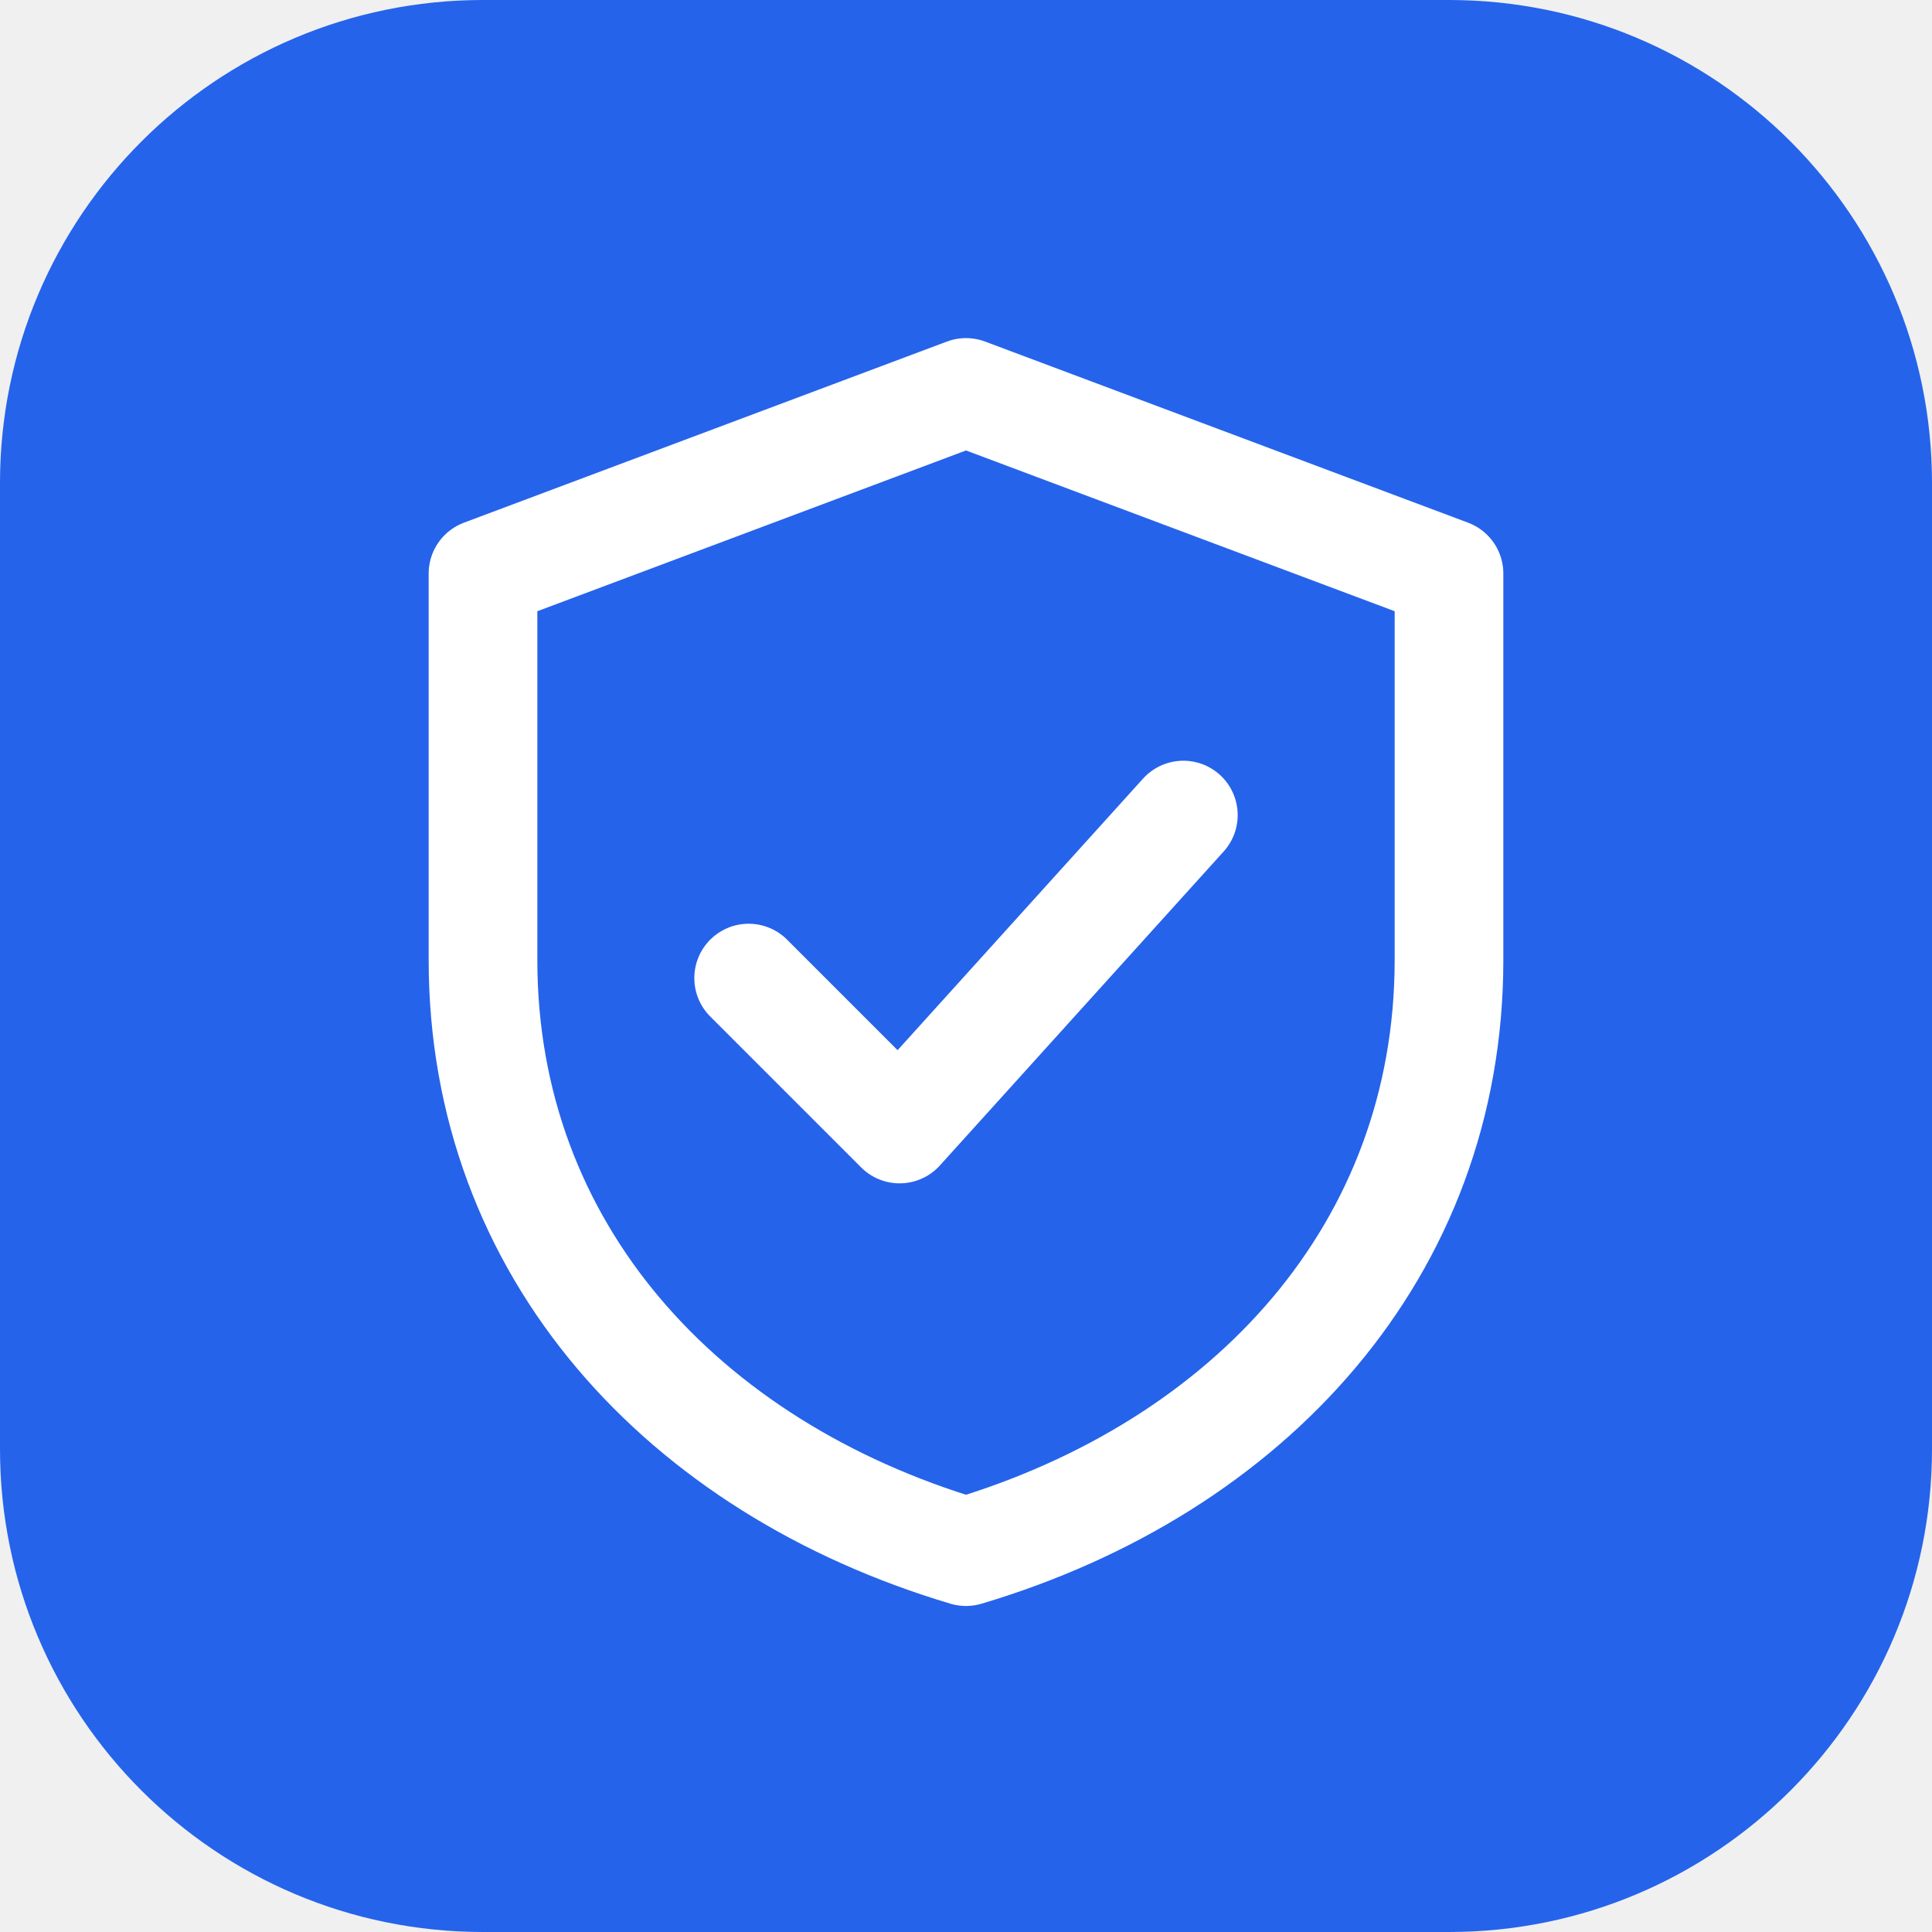
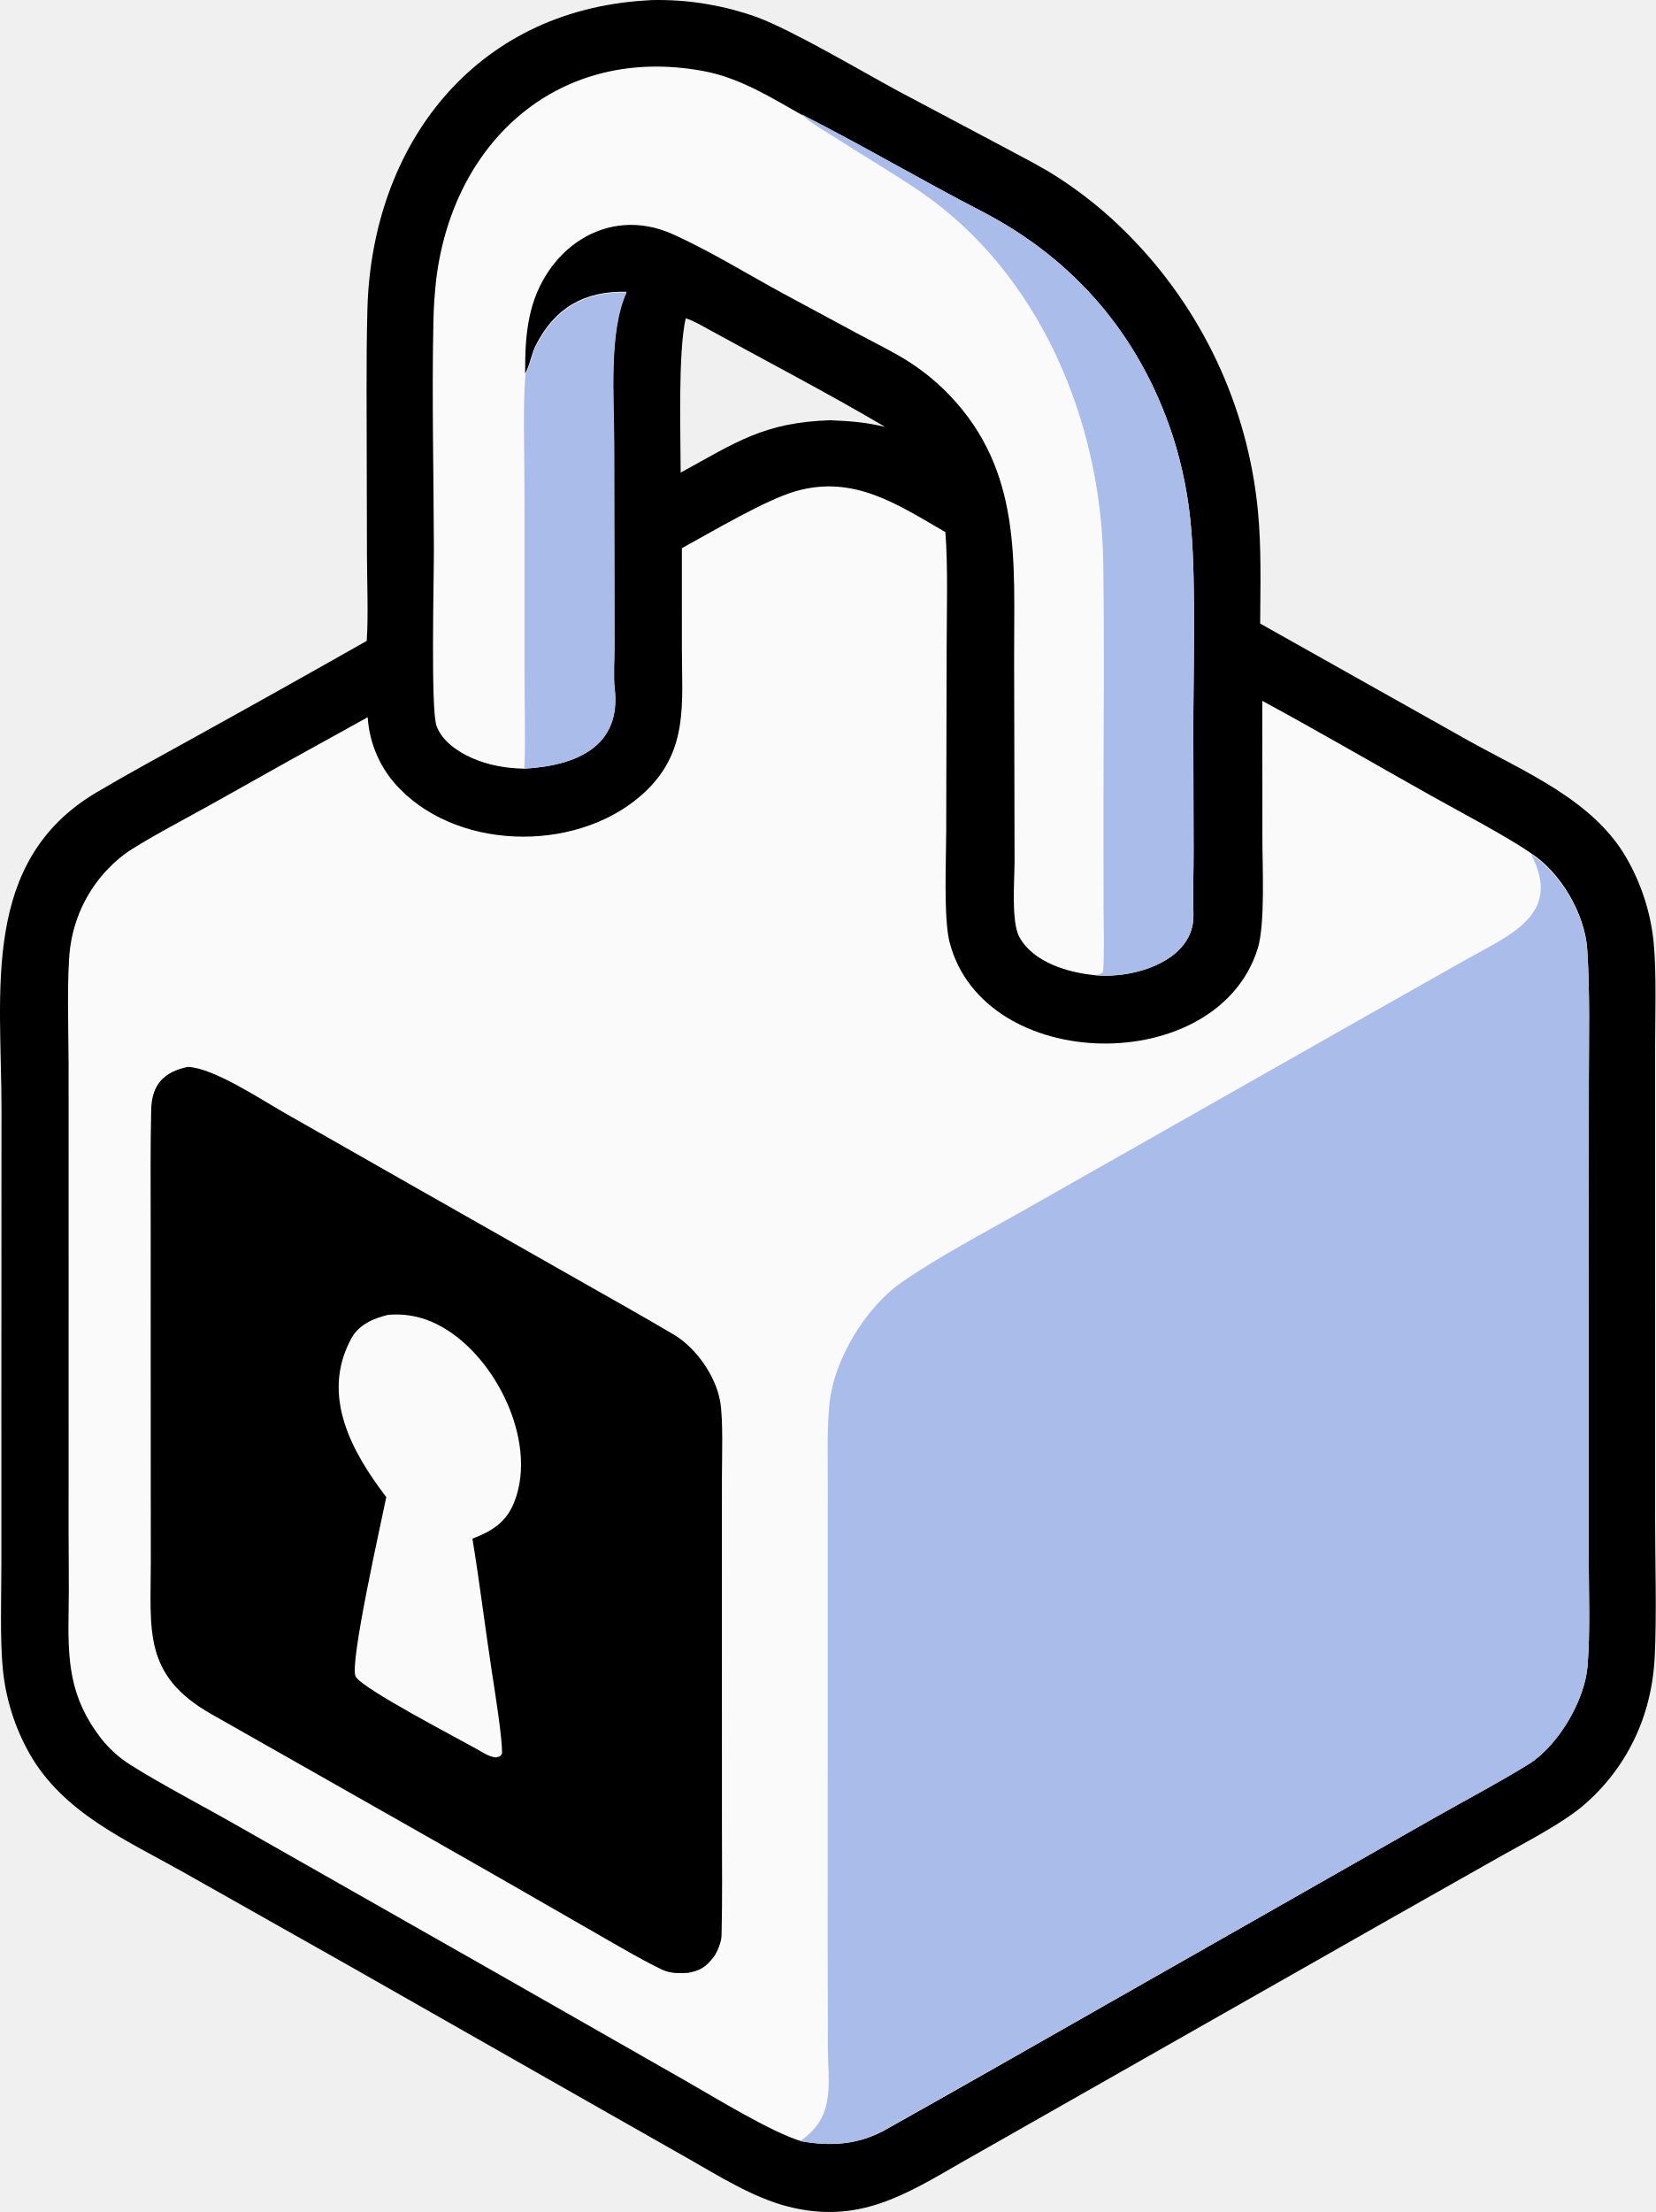
- <svg xmlns="http://www.w3.org/2000/svg" viewBox="0 0 32 32" role="img" aria-label="ATUE">
-   <rect width="32" height="32" rx="8" fill="#2563EB" />
-   <path d="M16 6.5 24 9.5v6.4c0 4.8-3.3 8.4-8 9.8-4.7-1.4-8-5-8-9.8V9.5l8-3z" fill="none" stroke="#FFFFFF" stroke-width="1.8" stroke-linejoin="round" />
-   <path d="M12.4 16.2l2.5 2.5 4.7-5.2" fill="none" stroke="#FFFFFF" stroke-width="1.8" stroke-linecap="round" stroke-linejoin="round" />
+ <svg xmlns="http://www.w3.org/2000/svg" width="1144" height="1528" viewBox="0 0 1144 1528" fill="none">
+   <path d="M454.885 0C477.974 0.025 500.891 3.988 522.645 11.72C547.274 20.747 596.252 49.779 620.907 63.09L693.452 101.567C705.123 107.826 719.455 115.102 730.382 122.166C748.216 133.617 764.715 147.015 779.586 162.112C830.492 213.423 862.11 280.734 869.092 352.664C871.592 378.008 870.806 405.155 870.676 430.747L1014 511.288C1053.16 533.185 1100.62 552.448 1123.73 592.614C1134 610.405 1140.39 630.163 1142.5 650.592C1144.64 671.976 1143.54 703.814 1143.52 726.04V859.094L1143.53 1046.79C1143.53 1076.54 1144.73 1115.31 1143.29 1144.42C1142.75 1155.93 1140.92 1167.33 1137.85 1178.44C1130.39 1205.23 1115.09 1229.18 1093.9 1247.21C1079.61 1259.45 1054.23 1272.51 1037.23 1282.07L959.504 1326.03L664.68 1493.54C624.981 1516.41 592.986 1536.59 544.493 1524.25C520.255 1518.09 496.525 1503.04 474.572 1490.57L419.004 1459.03L239.612 1357L126.04 1292.91C86.74 1270.84 43.94 1252.34 20.552 1211.65C10.275 1193.54 3.933 1173.47 1.938 1152.75C-0.044 1132.78 0.926 1102.24 0.961 1081.07L0.951 964.13L1.035 765.822C1.061 684.974 -13.584 595.018 66.464 547.505C88.536 534.406 111.256 522.189 133.668 509.73C173.689 487.611 213.587 465.274 253.364 442.72C254.559 427.197 253.593 400.226 253.54 383.956L253.277 270.289C253.241 251.223 253.337 232.602 253.854 213.552C256.926 100.337 327.497 7.616 445.89 0.342C449.016 0.031 451.763 0.011 454.885 0ZM473.776 219.889C468.376 243.307 470.27 300.521 470.288 326.473C508.963 305.301 527.701 291.85 573.525 290.297C587.555 290.918 597.793 291.588 611.554 294.899C571.316 271.168 529.532 249.512 488.601 226.988C483.96 224.434 478.806 221.387 473.776 219.889Z" fill="black" />
+   <path d="M471.128 378.669C491.742 367.436 528.945 345.222 549.885 339.273C590.044 327.87 620.091 348.435 653.178 367.559C655.033 390.749 654.127 421.664 654.073 445.25L653.76 574.432C653.728 594.241 651.852 634.452 656.089 650.844C679.732 742.279 841.124 744.543 868.96 655.304C874.243 638.377 872.205 598.32 872.216 579.74L872.162 484.128C910.726 505.035 949.937 527.847 988.274 549.352C1006.44 559.541 1041.88 578.195 1057.76 589.361C1078.4 602.737 1095.05 631.357 1096.66 655.566C1098.61 685.171 1097.76 717.249 1097.76 747.044L1097.69 936.707V1076.77C1097.7 1100.23 1098.76 1127.21 1096.9 1150.5C1095 1174.48 1077.09 1204.91 1056.94 1218.12C1035.55 1231.34 1012.43 1243.53 990.538 1255.95L860.573 1329.96L690.448 1426.78C664.272 1441.61 638.117 1456.51 611.854 1471.19C593.203 1481.6 574.121 1482.81 553.518 1479.07C532.579 1472.75 493.853 1448.86 473.046 1437.02L351.907 1367.93L165.294 1261.87C141.875 1248.45 112.368 1233.14 90.176 1219.18C82.393 1214.28 75.513 1208.09 69.841 1200.86C47.654 1172.24 46.776 1146.59 47.415 1112.01C47.728 1095.12 47.395 1077.37 47.398 1060.42L47.415 885.089L47.398 735.11C47.359 714.525 46.011 672.914 48.507 654.359C51.907 628.886 65.318 605.817 85.772 590.257C96.449 582.185 131.963 563.45 145.076 556.128C181.285 535.694 217.611 515.467 254.051 495.448C255.239 514.082 263.12 531.66 276.244 544.943C319.256 588.971 403.163 588.643 446.972 545.775C475.759 517.607 471.113 485.04 471.136 448.223L471.128 378.669Z" fill="#FAFAFA" />
+   <path d="M1057.72 590C1078.38 603.367 1095.05 631.966 1096.65 656.157C1098.61 685.741 1097.76 717.796 1097.76 747.57L1097.69 937.097V1077.06C1097.7 1100.5 1098.76 1127.46 1096.9 1150.73C1094.99 1174.7 1077.07 1205.1 1056.9 1218.31C1035.49 1231.52 1012.35 1243.7 990.436 1256.11L860.347 1330.07L690.06 1426.82C663.859 1441.64 637.679 1456.53 611.392 1471.19C592.723 1481.6 573.622 1482.81 553 1479.07C554.349 1478.02 555.687 1476.96 557.014 1475.87C576.978 1459.49 572.057 1438.45 572.014 1414.75L571.863 1344.71L571.917 1100.11L571.928 1022.67C571.928 1006.39 571.421 987.611 572.921 971.688C575.252 940.425 597.751 903.27 623.089 885.721C648.686 868 679.506 851.84 706.819 836.371L948.533 699.258L1012.82 662.92C1042.72 646.025 1080.18 631.731 1057.72 590Z" fill="#AABCE9" />
+   <path d="M129.684 737C147.279 737.517 180.014 759.317 196.716 768.829L285.213 819.196L401.526 885.247C422.893 897.365 444.721 909.623 465.61 921.967C481.073 931.112 494.684 950.846 497.609 968.306C499.736 981.006 498.791 1006.53 498.789 1020.62L498.773 1122.52L498.805 1263.35C498.834 1287.73 499.125 1312.84 498.52 1337.24C498.42 1341.32 495.624 1348.52 493.187 1351.7C487.685 1358.85 483.805 1361.25 475.308 1362.82C469.256 1363.17 463.103 1363.26 457.575 1360.64C444.404 1354.38 431.126 1346.49 418.442 1339.27L347.777 1298.66C280.64 1260.29 213.177 1222.24 145.948 1184.03C98.46 1157.03 104.243 1126.16 104.202 1078.14L104.143 989.009L104.111 844.358C104.112 818.485 103.858 792.558 104.45 766.707C104.848 749.311 113.068 740.5 129.684 737Z" fill="black" />
+   <path d="M268.253 908.238C278.209 907.364 288.229 908.906 297.459 912.732C339.446 930 372.952 994.479 355.086 1038.17C349.434 1051.98 339.466 1057.84 326.416 1062.87C331.424 1093.36 335.306 1125.27 340.002 1155.91C342.029 1169.15 346.918 1199.43 346.924 1211.26C344.96 1213.96 346.24 1212.89 342.568 1214C337.663 1213.45 333.701 1210.62 329.287 1208.13C316.421 1200.87 250.202 1166.51 245.698 1158.1C241.193 1149.69 263.584 1050.77 266.876 1034.17C243.745 1003.76 221.098 964.492 242.702 924.611C247.848 915.104 258.056 910.609 268.253 908.238Z" fill="#FAFAFA" />
+   <path d="M362.067 530.976C349.755 530.779 337.428 528.616 326.111 523.637C316.394 519.363 305.107 511.739 301.545 501.242C297.539 489.439 299.828 399.933 299.781 379.967C299.657 327.665 298.331 275.158 299.438 222.881C299.605 212.698 300.278 202.531 301.453 192.415C313.455 96.644 386.965 30.819 485.749 49.033C510.663 53.627 531.467 66.63 553.225 78.893C595.17 100.125 636.414 124.399 678.219 145.986C742.29 179.071 787.244 231.698 809.931 300.14C816.972 321.74 821.403 344.102 823.129 366.753C826.32 404.881 824.455 465.792 824.487 505.298L824.681 588.014C824.714 602.393 824.132 617.316 824.563 631.62C825.533 663.987 782.618 676.496 756.049 673.594C737.653 671.747 714.201 664.813 704.432 647.562C698.501 637.096 700.97 608.012 700.981 594.899L700.679 453.33C700.561 387.599 706.038 325.62 656.47 273.43C648.049 264.58 638.603 256.759 628.338 250.133C618.45 243.72 604.756 236.975 594.124 231.315L541.047 202.727C516.189 189.251 490.583 173.371 464.98 161.835C419.03 141.13 375.304 172.603 365.85 218.987C362.973 233.098 362.903 243.756 362.81 258.129L363.602 256.566C366.304 251.1 367.32 244.258 370.05 238.795C383.154 212.578 404.015 200.778 432.784 201.592C420.281 228.721 424.163 274.984 424.211 305.455L424.44 446.676C424.453 454.034 423.7 468.188 424.545 475.104C429.479 515.483 398.427 528.93 362.067 530.976Z" fill="#FAFAFA" />
+   <path d="M554 79C595.825 100.228 636.952 124.498 678.637 146.081C742.526 179.16 787.351 231.778 809.974 300.207C816.995 321.803 821.414 344.161 823.134 366.808C826.317 404.929 824.457 465.83 824.489 505.328L824.682 588.03C824.715 602.406 824.134 617.326 824.564 631.627C825.532 663.988 782.739 676.495 756.246 673.594C759.611 672.893 760.084 673.389 762.181 671.381C763.105 657.716 762.536 640.231 762.471 626.268L762.428 559.04C762.45 502.394 763.105 445.027 762.267 388.602C760.815 290.618 718.173 188.661 635.758 132.294C617.157 119.574 597.169 108.027 578.214 95.756C571.031 91.104 559.699 84.878 554 79Z" fill="#AABCE9" />
+   <path d="M363.073 258.503L363.864 256.942C366.564 251.484 367.579 244.65 370.308 239.194C383.403 213.011 404.25 201.226 433 202.039C420.506 229.133 424.385 275.337 424.432 305.769L424.662 446.808C424.675 454.157 423.922 468.292 424.766 475.2C429.697 515.526 398.666 528.956 362.331 531C363.062 510.001 362.4 484.885 362.386 463.645L362.358 335.694C362.341 314.206 361.204 279.045 363.073 258.503Z" fill="#AABCE9" />
</svg>
